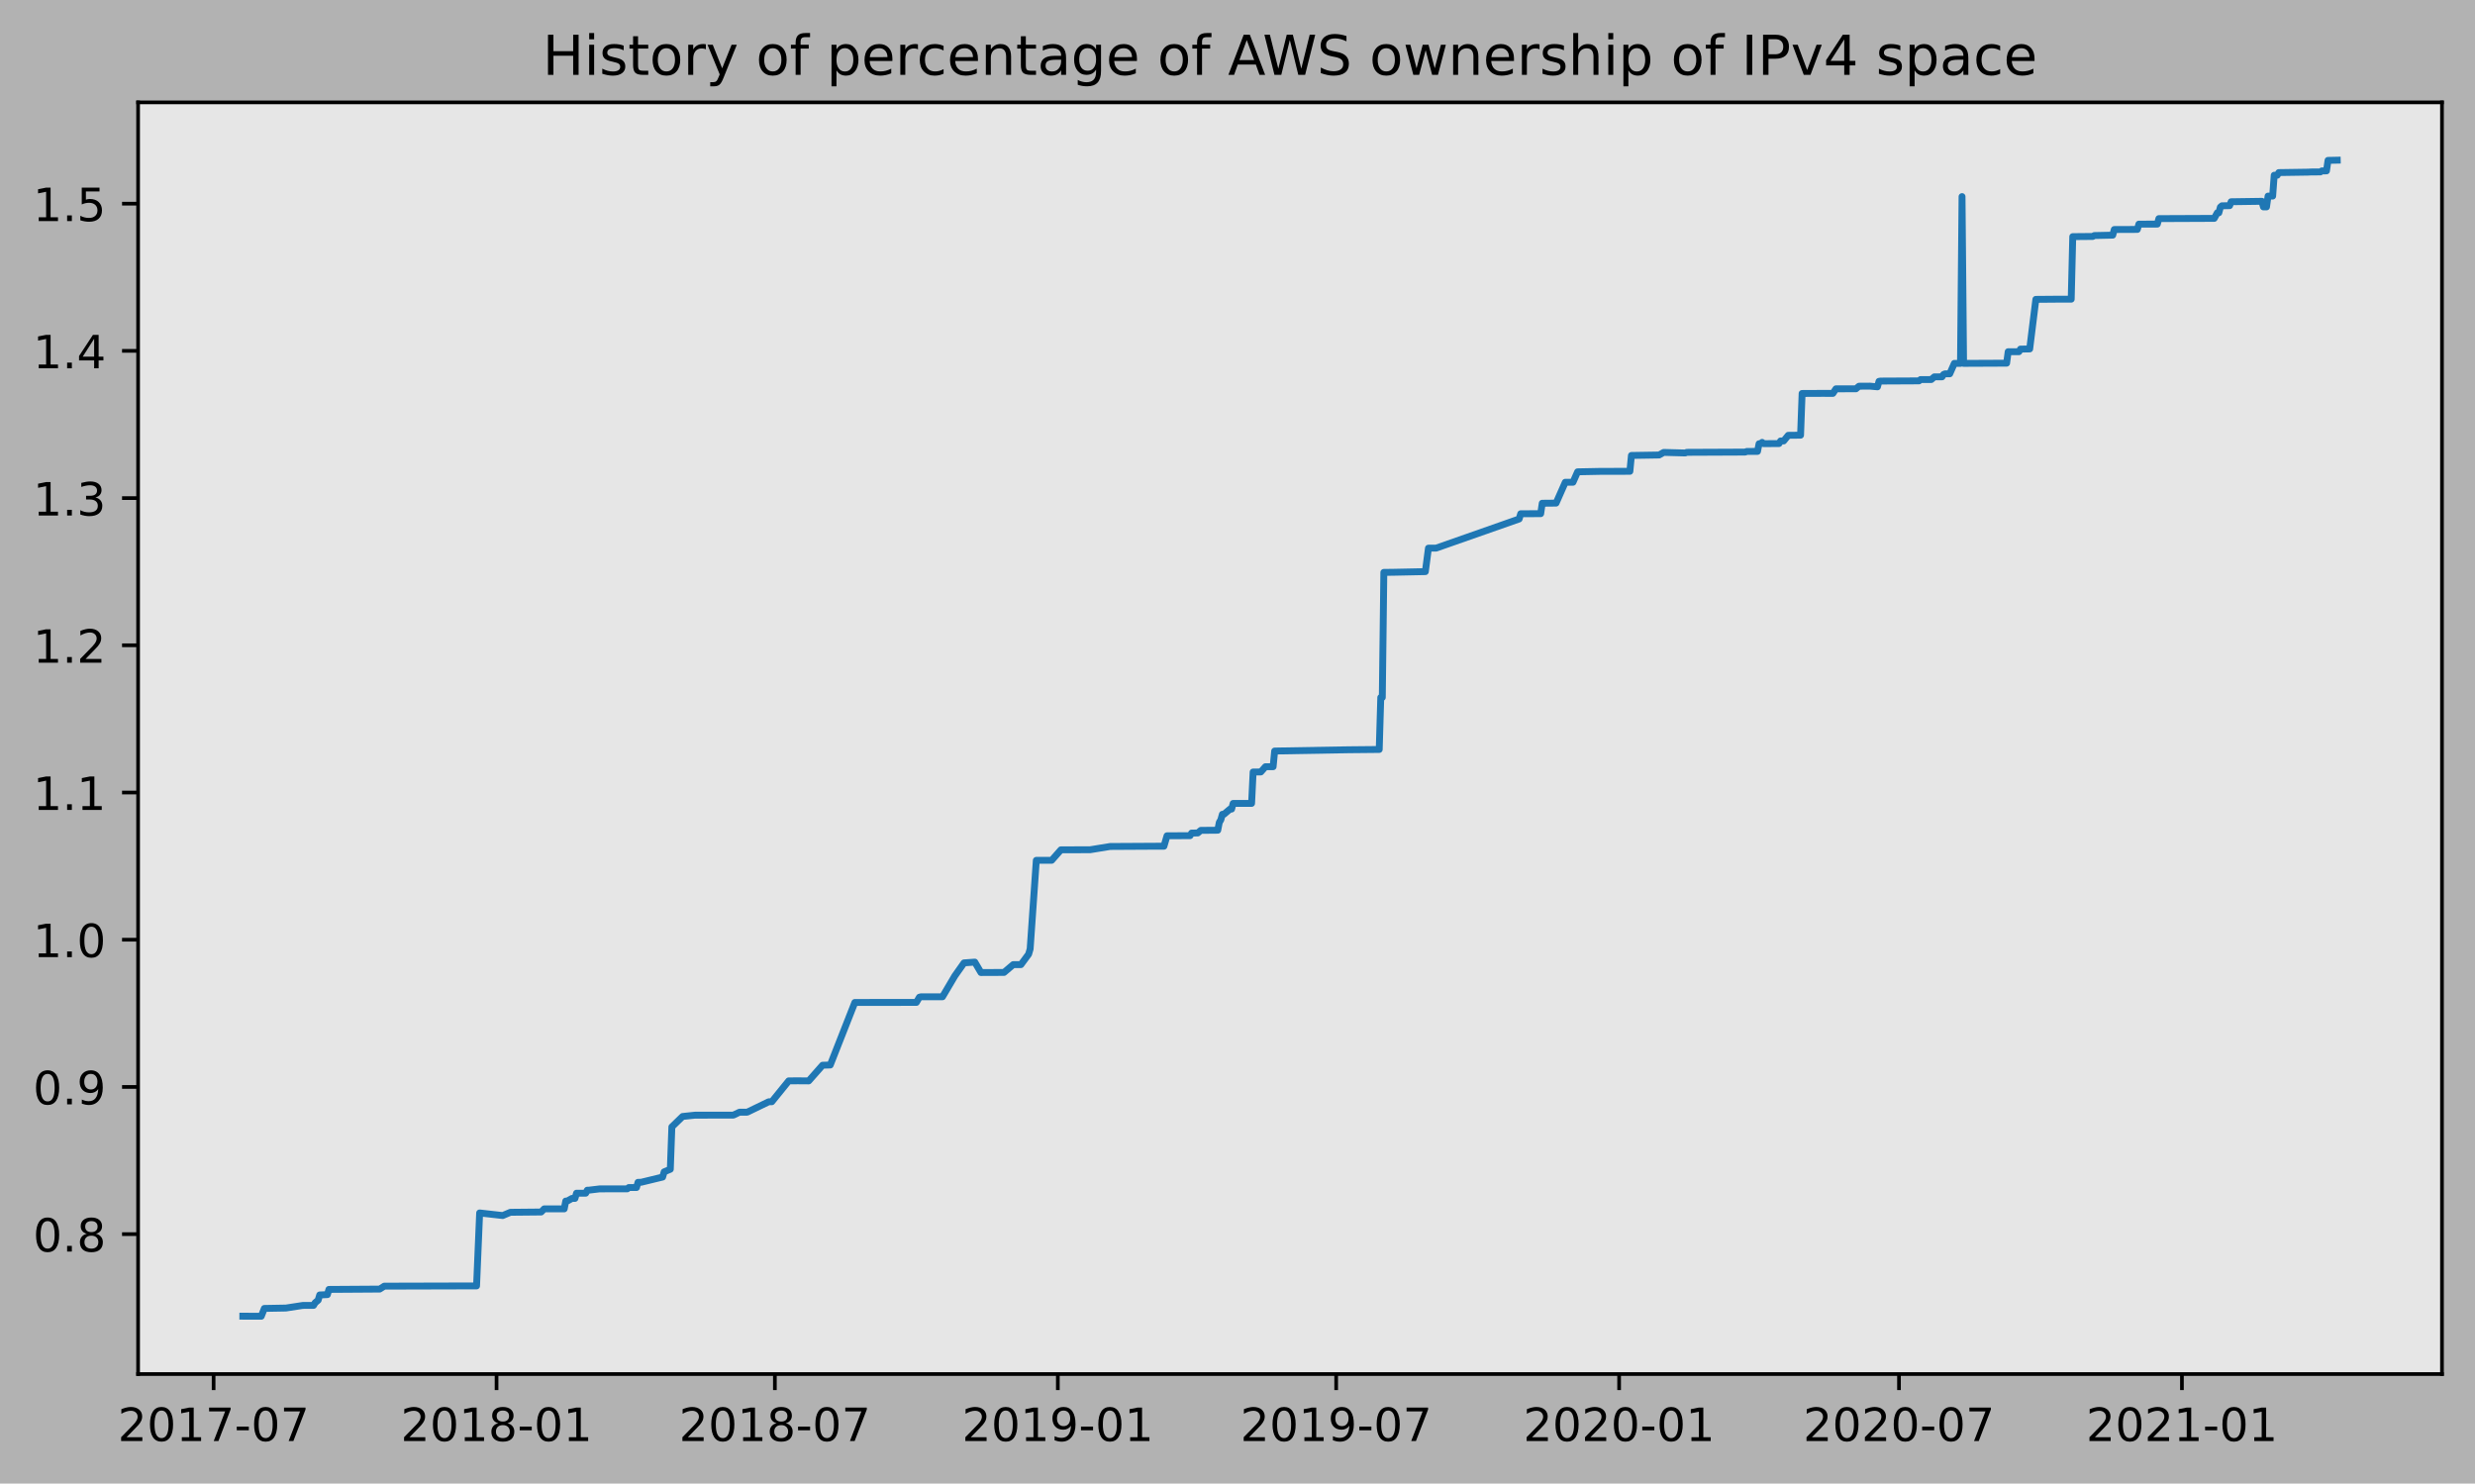
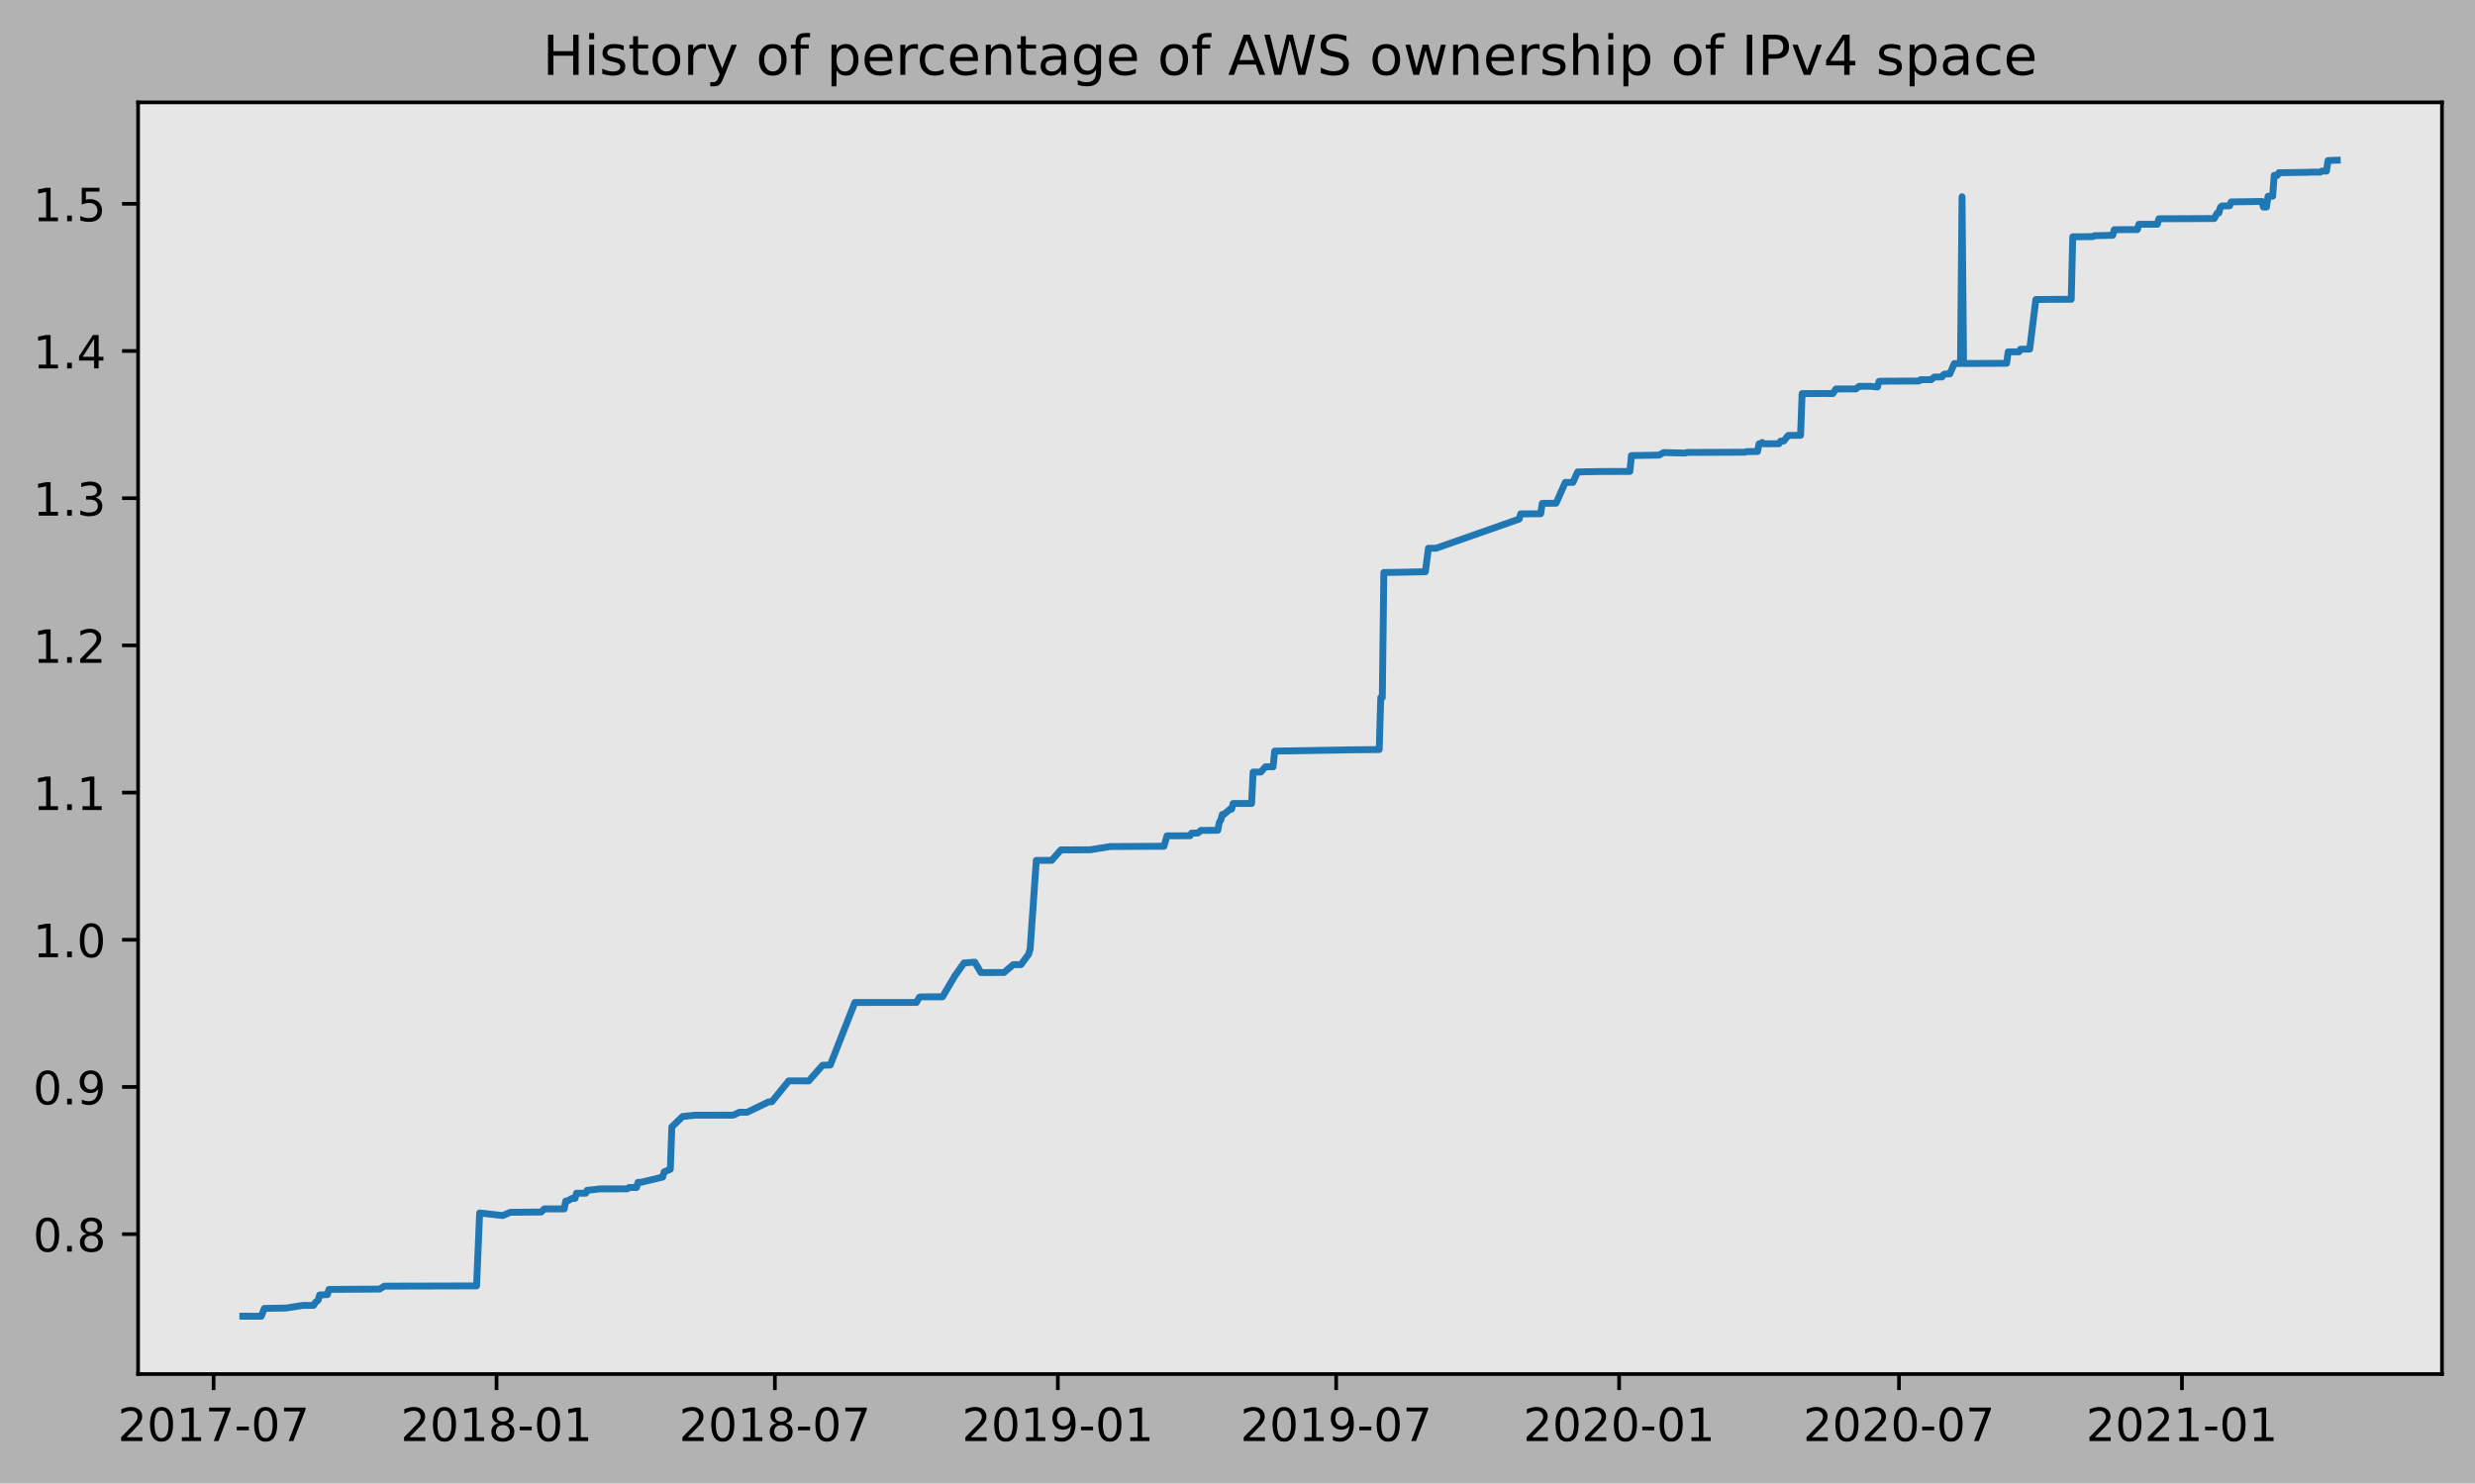
<svg xmlns="http://www.w3.org/2000/svg" xmlns:xlink="http://www.w3.org/1999/xlink" height="323.396pt" version="1.1" viewBox="0 0 539.503 323.396" width="539.503pt">
  <defs>
    <style type="text/css">
*{stroke-linecap:butt;stroke-linejoin:round;}
  </style>
  </defs>
  <g id="figure_1">
    <g id="patch_1">
      <path d="M 0 323.396  L 539.503 323.396  L 539.503 0  L 0 0  z " style="fill:#b2b2b2;" />
    </g>
    <g id="axes_1">
      <g id="patch_2">
        <path d="M 30.103 299.518  L 532.303 299.518  L 532.303 22.318  L 30.103 22.318  z " style="fill:#e6e6e6;" />
      </g>
      <g id="matplotlib.axis_1">
        <g id="xtick_1">
          <g id="line2d_1">
            <defs>
-               <path d="M 0 0  L 0 3.5  " id="mbc243a53c0" style="stroke:#000000;stroke-width:0.8;" />
-             </defs>
-             <g>
-               <use style="stroke:#000000;stroke-width:0.8;" x="46.562" xlink:href="#mbc243a53c0" y="299.518" />
+               <path d="M 0 0  L 0 3.5  " id="m315ab0d3cc" style="stroke:#000000;stroke-width:0.8;" />
+             </defs>
+             <g>
+               <use style="stroke:#000000;stroke-width:0.8;" x="46.562" xlink:href="#m315ab0d3cc" y="299.518" />
            </g>
          </g>
          <g id="text_1">
            <defs>
              <path d="M 19.188 8.297  L 53.609 8.297  L 53.609 0  L 7.328 0  L 7.328 8.297  Q 12.938 14.109 22.625 23.891  Q 32.328 33.688 34.812 36.531  Q 39.547 41.844 41.422 45.531  Q 43.312 49.219 43.312 52.781  Q 43.312 58.594 39.234 62.25  Q 35.156 65.922 28.609 65.922  Q 23.969 65.922 18.812 64.312  Q 13.672 62.703 7.812 59.422  L 7.812 69.391  Q 13.766 71.781 18.938 73  Q 24.125 74.219 28.422 74.219  Q 39.75 74.219 46.484 68.547  Q 53.219 62.891 53.219 53.422  Q 53.219 48.922 51.531 44.891  Q 49.859 40.875 45.406 35.406  Q 44.188 33.984 37.641 27.219  Q 31.109 20.453 19.188 8.297  z " id="DejaVuSans-50" />
              <path d="M 31.781 66.406  Q 24.172 66.406 20.328 58.906  Q 16.5 51.422 16.5 36.375  Q 16.5 21.391 20.328 13.891  Q 24.172 6.391 31.781 6.391  Q 39.453 6.391 43.281 13.891  Q 47.125 21.391 47.125 36.375  Q 47.125 51.422 43.281 58.906  Q 39.453 66.406 31.781 66.406  z M 31.781 74.219  Q 44.047 74.219 50.516 64.516  Q 56.984 54.828 56.984 36.375  Q 56.984 17.969 50.516 8.266  Q 44.047 -1.422 31.781 -1.422  Q 19.531 -1.422 13.062 8.266  Q 6.594 17.969 6.594 36.375  Q 6.594 54.828 13.062 64.516  Q 19.531 74.219 31.781 74.219  z " id="DejaVuSans-48" />
              <path d="M 12.406 8.297  L 28.516 8.297  L 28.516 63.922  L 10.984 60.406  L 10.984 69.391  L 28.422 72.906  L 38.281 72.906  L 38.281 8.297  L 54.391 8.297  L 54.391 0  L 12.406 0  z " id="DejaVuSans-49" />
              <path d="M 8.203 72.906  L 55.078 72.906  L 55.078 68.703  L 28.609 0  L 18.312 0  L 43.219 64.594  L 8.203 64.594  z " id="DejaVuSans-55" />
              <path d="M 4.891 31.391  L 31.203 31.391  L 31.203 23.391  L 4.891 23.391  z " id="DejaVuSans-45" />
            </defs>
            <g transform="translate(25.67015 314.1166)scale(0.1 -0.1)">
              <use xlink:href="#DejaVuSans-50" />
              <use x="63.623" xlink:href="#DejaVuSans-48" />
              <use x="127.246" xlink:href="#DejaVuSans-49" />
              <use x="190.869" xlink:href="#DejaVuSans-55" />
              <use x="254.492" xlink:href="#DejaVuSans-45" />
              <use x="290.576" xlink:href="#DejaVuSans-48" />
              <use x="354.199" xlink:href="#DejaVuSans-55" />
            </g>
          </g>
        </g>
        <g id="xtick_2">
          <g id="line2d_2">
            <g>
-               <use style="stroke:#000000;stroke-width:0.8;" x="108.239" xlink:href="#mbc243a53c0" y="299.518" />
+               <use style="stroke:#000000;stroke-width:0.8;" x="108.239" xlink:href="#m315ab0d3cc" y="299.518" />
            </g>
          </g>
          <g id="text_2">
            <defs>
              <path d="M 31.781 34.625  Q 24.75 34.625 20.719 30.859  Q 16.703 27.094 16.703 20.516  Q 16.703 13.922 20.719 10.156  Q 24.75 6.391 31.781 6.391  Q 38.812 6.391 42.859 10.172  Q 46.922 13.969 46.922 20.516  Q 46.922 27.094 42.891 30.859  Q 38.875 34.625 31.781 34.625  z M 21.922 38.812  Q 15.578 40.375 12.031 44.719  Q 8.5 49.078 8.5 55.328  Q 8.5 64.062 14.719 69.141  Q 20.953 74.219 31.781 74.219  Q 42.672 74.219 48.875 69.141  Q 55.078 64.062 55.078 55.328  Q 55.078 49.078 51.531 44.719  Q 48 40.375 41.703 38.812  Q 48.828 37.156 52.797 32.312  Q 56.781 27.484 56.781 20.516  Q 56.781 9.906 50.312 4.234  Q 43.844 -1.422 31.781 -1.422  Q 19.734 -1.422 13.25 4.234  Q 6.781 9.906 6.781 20.516  Q 6.781 27.484 10.781 32.312  Q 14.797 37.156 21.922 38.812  z M 18.312 54.391  Q 18.312 48.734 21.844 45.562  Q 25.391 42.391 31.781 42.391  Q 38.141 42.391 41.719 45.562  Q 45.312 48.734 45.312 54.391  Q 45.312 60.062 41.719 63.234  Q 38.141 66.406 31.781 66.406  Q 25.391 66.406 21.844 63.234  Q 18.312 60.062 18.312 54.391  z " id="DejaVuSans-56" />
            </defs>
            <g transform="translate(87.34736 314.1166)scale(0.1 -0.1)">
              <use xlink:href="#DejaVuSans-50" />
              <use x="63.623" xlink:href="#DejaVuSans-48" />
              <use x="127.246" xlink:href="#DejaVuSans-49" />
              <use x="190.869" xlink:href="#DejaVuSans-56" />
              <use x="254.492" xlink:href="#DejaVuSans-45" />
              <use x="290.576" xlink:href="#DejaVuSans-48" />
              <use x="354.199" xlink:href="#DejaVuSans-49" />
            </g>
          </g>
        </g>
        <g id="xtick_3">
          <g id="line2d_3">
            <g>
-               <use style="stroke:#000000;stroke-width:0.8;" x="168.91" xlink:href="#mbc243a53c0" y="299.518" />
+               <use style="stroke:#000000;stroke-width:0.8;" x="168.91" xlink:href="#m315ab0d3cc" y="299.518" />
            </g>
          </g>
          <g id="text_3">
            <g transform="translate(148.019 314.1166)scale(0.1 -0.1)">
              <use xlink:href="#DejaVuSans-50" />
              <use x="63.623" xlink:href="#DejaVuSans-48" />
              <use x="127.246" xlink:href="#DejaVuSans-49" />
              <use x="190.869" xlink:href="#DejaVuSans-56" />
              <use x="254.492" xlink:href="#DejaVuSans-45" />
              <use x="290.576" xlink:href="#DejaVuSans-48" />
              <use x="354.199" xlink:href="#DejaVuSans-55" />
            </g>
          </g>
        </g>
        <g id="xtick_4">
          <g id="line2d_4">
            <g>
-               <use style="stroke:#000000;stroke-width:0.8;" x="230.588" xlink:href="#mbc243a53c0" y="299.518" />
+               <use style="stroke:#000000;stroke-width:0.8;" x="230.588" xlink:href="#m315ab0d3cc" y="299.518" />
            </g>
          </g>
          <g id="text_4">
            <defs>
              <path d="M 10.984 1.516  L 10.984 10.5  Q 14.703 8.734 18.5 7.812  Q 22.312 6.891 25.984 6.891  Q 35.75 6.891 40.891 13.453  Q 46.047 20.016 46.781 33.406  Q 43.953 29.203 39.594 26.953  Q 35.25 24.703 29.984 24.703  Q 19.047 24.703 12.672 31.312  Q 6.297 37.938 6.297 49.422  Q 6.297 60.641 12.938 67.422  Q 19.578 74.219 30.609 74.219  Q 43.266 74.219 49.922 64.516  Q 56.594 54.828 56.594 36.375  Q 56.594 19.141 48.406 8.859  Q 40.234 -1.422 26.422 -1.422  Q 22.703 -1.422 18.891 -0.688  Q 15.094 0.047 10.984 1.516  z M 30.609 32.422  Q 37.25 32.422 41.125 36.953  Q 45.016 41.5 45.016 49.422  Q 45.016 57.281 41.125 61.844  Q 37.25 66.406 30.609 66.406  Q 23.969 66.406 20.094 61.844  Q 16.219 57.281 16.219 49.422  Q 16.219 41.5 20.094 36.953  Q 23.969 32.422 30.609 32.422  z " id="DejaVuSans-57" />
            </defs>
            <g transform="translate(209.6962 314.1166)scale(0.1 -0.1)">
              <use xlink:href="#DejaVuSans-50" />
              <use x="63.623" xlink:href="#DejaVuSans-48" />
              <use x="127.246" xlink:href="#DejaVuSans-49" />
              <use x="190.869" xlink:href="#DejaVuSans-57" />
              <use x="254.492" xlink:href="#DejaVuSans-45" />
              <use x="290.576" xlink:href="#DejaVuSans-48" />
              <use x="354.199" xlink:href="#DejaVuSans-49" />
            </g>
          </g>
        </g>
        <g id="xtick_5">
          <g id="line2d_5">
            <g>
-               <use style="stroke:#000000;stroke-width:0.8;" x="291.259" xlink:href="#mbc243a53c0" y="299.518" />
+               <use style="stroke:#000000;stroke-width:0.8;" x="291.259" xlink:href="#m315ab0d3cc" y="299.518" />
            </g>
          </g>
          <g id="text_5">
            <g transform="translate(270.3678 314.1166)scale(0.1 -0.1)">
              <use xlink:href="#DejaVuSans-50" />
              <use x="63.623" xlink:href="#DejaVuSans-48" />
              <use x="127.246" xlink:href="#DejaVuSans-49" />
              <use x="190.869" xlink:href="#DejaVuSans-57" />
              <use x="254.492" xlink:href="#DejaVuSans-45" />
              <use x="290.576" xlink:href="#DejaVuSans-48" />
              <use x="354.199" xlink:href="#DejaVuSans-55" />
            </g>
          </g>
        </g>
        <g id="xtick_6">
          <g id="line2d_6">
            <g>
-               <use style="stroke:#000000;stroke-width:0.8;" x="352.936" xlink:href="#mbc243a53c0" y="299.518" />
+               <use style="stroke:#000000;stroke-width:0.8;" x="352.936" xlink:href="#m315ab0d3cc" y="299.518" />
            </g>
          </g>
          <g id="text_6">
            <g transform="translate(332.045 314.1166)scale(0.1 -0.1)">
              <use xlink:href="#DejaVuSans-50" />
              <use x="63.623" xlink:href="#DejaVuSans-48" />
              <use x="127.246" xlink:href="#DejaVuSans-50" />
              <use x="190.869" xlink:href="#DejaVuSans-48" />
              <use x="254.492" xlink:href="#DejaVuSans-45" />
              <use x="290.576" xlink:href="#DejaVuSans-48" />
              <use x="354.199" xlink:href="#DejaVuSans-49" />
            </g>
          </g>
        </g>
        <g id="xtick_7">
          <g id="line2d_7">
            <g>
-               <use style="stroke:#000000;stroke-width:0.8;" x="413.943" xlink:href="#mbc243a53c0" y="299.518" />
+               <use style="stroke:#000000;stroke-width:0.8;" x="413.943" xlink:href="#m315ab0d3cc" y="299.518" />
            </g>
          </g>
          <g id="text_7">
            <g transform="translate(393.0518 314.1166)scale(0.1 -0.1)">
              <use xlink:href="#DejaVuSans-50" />
              <use x="63.623" xlink:href="#DejaVuSans-48" />
              <use x="127.246" xlink:href="#DejaVuSans-50" />
              <use x="190.869" xlink:href="#DejaVuSans-48" />
              <use x="254.492" xlink:href="#DejaVuSans-45" />
              <use x="290.576" xlink:href="#DejaVuSans-48" />
              <use x="354.199" xlink:href="#DejaVuSans-55" />
            </g>
          </g>
        </g>
        <g id="xtick_8">
          <g id="line2d_8">
            <g>
-               <use style="stroke:#000000;stroke-width:0.8;" x="475.62" xlink:href="#mbc243a53c0" y="299.518" />
+               <use style="stroke:#000000;stroke-width:0.8;" x="475.62" xlink:href="#m315ab0d3cc" y="299.518" />
            </g>
          </g>
          <g id="text_8">
            <g transform="translate(454.729 314.1166)scale(0.1 -0.1)">
              <use xlink:href="#DejaVuSans-50" />
              <use x="63.623" xlink:href="#DejaVuSans-48" />
              <use x="127.246" xlink:href="#DejaVuSans-50" />
              <use x="190.869" xlink:href="#DejaVuSans-49" />
              <use x="254.492" xlink:href="#DejaVuSans-45" />
              <use x="290.576" xlink:href="#DejaVuSans-48" />
              <use x="354.199" xlink:href="#DejaVuSans-49" />
            </g>
          </g>
        </g>
      </g>
      <g id="matplotlib.axis_2">
        <g id="ytick_1">
          <g id="line2d_9">
            <defs>
-               <path d="M 0 0  L -3.5 0  " id="m012930d71c" style="stroke:#000000;stroke-width:0.8;" />
-             </defs>
-             <g>
-               <use style="stroke:#000000;stroke-width:0.8;" x="30.103" xlink:href="#m012930d71c" y="269.021" />
+               <path d="M 0 0  L -3.5 0  " id="m37c1ebb469" style="stroke:#000000;stroke-width:0.8;" />
+             </defs>
+             <g>
+               <use style="stroke:#000000;stroke-width:0.8;" x="30.103" xlink:href="#m37c1ebb469" y="269.023" />
            </g>
          </g>
          <g id="text_9">
            <defs>
              <path d="M 10.688 12.406  L 21 12.406  L 21 0  L 10.688 0  z " id="DejaVuSans-46" />
            </defs>
-             <g transform="translate(7.2 272.82)scale(0.1 -0.1)">
+             <g transform="translate(7.2 272.8225)scale(0.1 -0.1)">
              <use xlink:href="#DejaVuSans-48" />
              <use x="63.623" xlink:href="#DejaVuSans-46" />
              <use x="95.41" xlink:href="#DejaVuSans-56" />
            </g>
          </g>
        </g>
        <g id="ytick_2">
          <g id="line2d_10">
            <g>
-               <use style="stroke:#000000;stroke-width:0.8;" x="30.103" xlink:href="#m012930d71c" y="236.931" />
+               <use style="stroke:#000000;stroke-width:0.8;" x="30.103" xlink:href="#m37c1ebb469" y="236.938" />
            </g>
          </g>
          <g id="text_10">
-             <g transform="translate(7.2 240.7305)scale(0.1 -0.1)">
+             <g transform="translate(7.2 240.7376)scale(0.1 -0.1)">
              <use xlink:href="#DejaVuSans-48" />
              <use x="63.623" xlink:href="#DejaVuSans-46" />
              <use x="95.41" xlink:href="#DejaVuSans-57" />
            </g>
          </g>
        </g>
        <g id="ytick_3">
          <g id="line2d_11">
            <g>
-               <use style="stroke:#000000;stroke-width:0.8;" x="30.103" xlink:href="#m012930d71c" y="204.842" />
+               <use style="stroke:#000000;stroke-width:0.8;" x="30.103" xlink:href="#m37c1ebb469" y="204.853" />
            </g>
          </g>
          <g id="text_11">
-             <g transform="translate(7.2 208.641)scale(0.1 -0.1)">
+             <g transform="translate(7.2 208.6526)scale(0.1 -0.1)">
              <use xlink:href="#DejaVuSans-49" />
              <use x="63.623" xlink:href="#DejaVuSans-46" />
              <use x="95.41" xlink:href="#DejaVuSans-48" />
            </g>
          </g>
        </g>
        <g id="ytick_4">
          <g id="line2d_12">
            <g>
-               <use style="stroke:#000000;stroke-width:0.8;" x="30.103" xlink:href="#m012930d71c" y="172.752" />
+               <use style="stroke:#000000;stroke-width:0.8;" x="30.103" xlink:href="#m37c1ebb469" y="172.768" />
            </g>
          </g>
          <g id="text_12">
-             <g transform="translate(7.2 176.5515)scale(0.1 -0.1)">
+             <g transform="translate(7.2 176.5676)scale(0.1 -0.1)">
              <use xlink:href="#DejaVuSans-49" />
              <use x="63.623" xlink:href="#DejaVuSans-46" />
              <use x="95.41" xlink:href="#DejaVuSans-49" />
            </g>
          </g>
        </g>
        <g id="ytick_5">
          <g id="line2d_13">
            <g>
-               <use style="stroke:#000000;stroke-width:0.8;" x="30.103" xlink:href="#m012930d71c" y="140.663" />
+               <use style="stroke:#000000;stroke-width:0.8;" x="30.103" xlink:href="#m37c1ebb469" y="140.683" />
            </g>
          </g>
          <g id="text_13">
-             <g transform="translate(7.2 144.462)scale(0.1 -0.1)">
+             <g transform="translate(7.2 144.4826)scale(0.1 -0.1)">
              <use xlink:href="#DejaVuSans-49" />
              <use x="63.623" xlink:href="#DejaVuSans-46" />
              <use x="95.41" xlink:href="#DejaVuSans-50" />
            </g>
          </g>
        </g>
        <g id="ytick_6">
          <g id="line2d_14">
            <g>
-               <use style="stroke:#000000;stroke-width:0.8;" x="30.103" xlink:href="#m012930d71c" y="108.573" />
+               <use style="stroke:#000000;stroke-width:0.8;" x="30.103" xlink:href="#m37c1ebb469" y="108.598" />
            </g>
          </g>
          <g id="text_14">
            <defs>
              <path d="M 40.578 39.312  Q 47.656 37.797 51.625 33  Q 55.609 28.219 55.609 21.188  Q 55.609 10.406 48.188 4.484  Q 40.766 -1.422 27.094 -1.422  Q 22.516 -1.422 17.656 -0.516  Q 12.797 0.391 7.625 2.203  L 7.625 11.719  Q 11.719 9.328 16.594 8.109  Q 21.484 6.891 26.812 6.891  Q 36.078 6.891 40.938 10.547  Q 45.797 14.203 45.797 21.188  Q 45.797 27.641 41.281 31.266  Q 36.766 34.906 28.719 34.906  L 20.219 34.906  L 20.219 43.016  L 29.109 43.016  Q 36.375 43.016 40.234 45.922  Q 44.094 48.828 44.094 54.297  Q 44.094 59.906 40.109 62.906  Q 36.141 65.922 28.719 65.922  Q 24.656 65.922 20.016 65.031  Q 15.375 64.156 9.812 62.312  L 9.812 71.094  Q 15.438 72.656 20.344 73.438  Q 25.25 74.219 29.594 74.219  Q 40.828 74.219 47.359 69.109  Q 53.906 64.016 53.906 55.328  Q 53.906 49.266 50.438 45.094  Q 46.969 40.922 40.578 39.312  z " id="DejaVuSans-51" />
            </defs>
-             <g transform="translate(7.2 112.3725)scale(0.1 -0.1)">
+             <g transform="translate(7.2 112.3977)scale(0.1 -0.1)">
              <use xlink:href="#DejaVuSans-49" />
              <use x="63.623" xlink:href="#DejaVuSans-46" />
              <use x="95.41" xlink:href="#DejaVuSans-51" />
            </g>
          </g>
        </g>
        <g id="ytick_7">
          <g id="line2d_15">
            <g>
-               <use style="stroke:#000000;stroke-width:0.8;" x="30.103" xlink:href="#m012930d71c" y="76.484" />
+               <use style="stroke:#000000;stroke-width:0.8;" x="30.103" xlink:href="#m37c1ebb469" y="76.513" />
            </g>
          </g>
          <g id="text_15">
            <defs>
              <path d="M 37.797 64.312  L 12.891 25.391  L 37.797 25.391  z M 35.203 72.906  L 47.609 72.906  L 47.609 25.391  L 58.016 25.391  L 58.016 17.188  L 47.609 17.188  L 47.609 0  L 37.797 0  L 37.797 17.188  L 4.891 17.188  L 4.891 26.703  z " id="DejaVuSans-52" />
            </defs>
-             <g transform="translate(7.2 80.28304)scale(0.1 -0.1)">
+             <g transform="translate(7.2 80.31268)scale(0.1 -0.1)">
              <use xlink:href="#DejaVuSans-49" />
              <use x="63.623" xlink:href="#DejaVuSans-46" />
              <use x="95.41" xlink:href="#DejaVuSans-52" />
            </g>
          </g>
        </g>
        <g id="ytick_8">
          <g id="line2d_16">
            <g>
-               <use style="stroke:#000000;stroke-width:0.8;" x="30.103" xlink:href="#m012930d71c" y="44.394" />
+               <use style="stroke:#000000;stroke-width:0.8;" x="30.103" xlink:href="#m37c1ebb469" y="44.428" />
            </g>
          </g>
          <g id="text_16">
            <defs>
              <path d="M 10.797 72.906  L 49.516 72.906  L 49.516 64.594  L 19.828 64.594  L 19.828 46.734  Q 21.969 47.469 24.109 47.828  Q 26.266 48.188 28.422 48.188  Q 40.625 48.188 47.75 41.5  Q 54.891 34.812 54.891 23.391  Q 54.891 11.625 47.562 5.094  Q 40.234 -1.422 26.906 -1.422  Q 22.312 -1.422 17.547 -0.641  Q 12.797 0.141 7.719 1.703  L 7.719 11.625  Q 12.109 9.234 16.797 8.062  Q 21.484 6.891 26.703 6.891  Q 35.156 6.891 40.078 11.328  Q 45.016 15.766 45.016 23.391  Q 45.016 31 40.078 35.438  Q 35.156 39.891 26.703 39.891  Q 22.75 39.891 18.812 39.016  Q 14.891 38.141 10.797 36.281  z " id="DejaVuSans-53" />
            </defs>
-             <g transform="translate(7.2 48.19354)scale(0.1 -0.1)">
+             <g transform="translate(7.2 48.2277)scale(0.1 -0.1)">
              <use xlink:href="#DejaVuSans-49" />
              <use x="63.623" xlink:href="#DejaVuSans-46" />
              <use x="95.41" xlink:href="#DejaVuSans-53" />
            </g>
          </g>
        </g>
      </g>
      <g id="line2d_17">
-         <path clip-path="url(#p7a50b429fa)" d="M 52.93 286.906  L 56.953 286.918  L 57.623 285.214  L 62.316 285.13  L 66.003 284.562  L 68.35 284.549  L 68.685 283.981  L 69.355 283.413  L 69.691 282.277  L 71.367 282.206  L 71.702 281.07  L 82.763 280.997  L 83.769 280.358  L 103.881 280.305  L 104.552 264.4  L 109.58 264.968  L 111.256 264.258  L 117.96 264.194  L 118.63 263.51  L 122.988 263.512  L 123.323 261.808  L 123.658 261.803  L 124.664 261.234  L 125.334 261.231  L 125.669 260.095  L 127.68 260.093  L 128.016 259.442  L 128.351 259.439  L 130.697 259.155  L 136.731 259.146  L 137.066 258.862  L 138.742 258.86  L 139.077 257.724  L 139.748 257.715  L 144.441 256.578  L 144.776 255.442  L 146.117 254.874  L 146.452 245.644  L 148.798 243.371  L 151.48 243.087  L 159.86 243.076  L 161.201 242.437  L 162.877 242.437  L 167.57 240.165  L 168.24 240.158  L 171.927 235.612  L 173.938 235.601  L 176.285 235.619  L 179.302 232.201  L 180.978 232.154  L 186.341 218.517  L 199.749 218.509  L 200.419 217.373  L 200.755 217.284  L 205.447 217.278  L 208.129 212.733  L 210.14 209.893  L 212.487 209.722  L 213.827 211.995  L 218.856 211.974  L 220.867 210.27  L 222.543 210.268  L 224.219 207.996  L 224.554 206.851  L 225.895 187.538  L 229.247 187.529  L 231.258 185.248  L 237.627 185.228  L 241.984 184.518  L 252.041 184.461  L 253.717 184.461  L 254.387 182.186  L 259.415 182.161  L 259.75 181.593  L 261.091 181.573  L 261.761 181.005  L 265.449 180.974  L 265.784 179.27  L 266.119 178.701  L 266.454 177.503  L 266.789 177.501  L 268.13 176.365  L 268.465 176.365  L 268.801 175.134  L 272.823 175.127  L 273.158 168.284  L 274.834 168.273  L 275.84 167.135  L 277.516 167.125  L 277.851 163.712  L 293.941 163.435  L 300.645 163.37  L 300.98 152.036  L 301.315 152.036  L 301.65 124.77  L 303.662 124.747  L 310.701 124.603  L 311.371 119.491  L 313.047 119.48  L 331.148 113.125  L 331.483 111.989  L 335.841 111.971  L 336.176 109.699  L 339.193 109.668  L 341.204 105.123  L 342.88 105.121  L 343.886 102.849  L 348.914 102.75  L 355.283 102.739  L 355.618 99.279  L 361.652 99.182  L 362.657 98.616  L 367.35 98.742  L 367.685 98.603  L 380.423 98.547  L 380.758 98.405  L 383.105 98.396  L 383.44 96.728  L 383.775 96.728  L 384.11 96.43  L 384.445 96.709  L 387.797 96.687  L 388.133 96.121  L 388.803 96.119  L 389.809 94.891  L 392.49 94.862  L 392.825 85.769  L 397.183 85.749  L 399.53 85.753  L 400.2 84.759  L 404.558 84.755  L 405.228 84.187  L 407.574 84.171  L 409.25 84.321  L 409.586 83.123  L 409.921 83.067  L 418.301 83.025  L 418.636 82.741  L 420.982 82.731  L 421.653 82.147  L 423.329 82.141  L 423.664 81.626  L 423.999 81.484  L 425.005 81.484  L 426.01 79.212  L 427.351 79.211  L 427.687 42.855  L 428.022 79.209  L 437.407 79.166  L 437.743 76.667  L 440.089 76.667  L 440.424 76.097  L 442.435 76.065  L 443.776 65.255  L 448.804 65.214  L 451.486 65.215  L 451.821 51.581  L 456.179 51.542  L 456.514 51.345  L 460.536 51.258  L 460.872 50.032  L 465.9 50.011  L 466.235 48.855  L 470.257 48.848  L 470.592 47.654  L 482.66 47.602  L 483.33 46.386  L 483.665 46.386  L 484 45.15  L 484.336 44.862  L 486.012 44.829  L 486.347 43.976  L 493.051 43.881  L 493.386 45.104  L 494.057 45.101  L 494.392 42.744  L 495.397 42.744  L 495.733 38.2  L 496.403 38.195  L 496.738 37.62  L 503.107 37.526  L 503.777 37.487  L 505.789 37.48  L 506.124 37.254  L 507.129 37.252  L 507.465 34.96  L 509.476 34.918  L 509.476 34.918  " style="fill:none;stroke:#1f77b4;stroke-linecap:square;stroke-width:1.5;" />
+         <path clip-path="url(#p393df3ea25)" d="M 52.93 286.906  L 56.953 286.918  L 57.623 285.214  L 62.316 285.13  L 66.003 284.562  L 68.35 284.55  L 68.685 283.982  L 69.355 283.414  L 69.691 282.278  L 71.367 282.207  L 71.702 281.071  L 82.763 280.998  L 83.769 280.359  L 103.881 280.306  L 104.552 264.403  L 109.58 264.971  L 111.256 264.261  L 117.96 264.197  L 118.63 263.514  L 122.988 263.515  L 123.323 261.811  L 123.658 261.807  L 124.664 261.237  L 125.334 261.234  L 125.669 260.099  L 127.68 260.096  L 128.016 259.446  L 128.351 259.443  L 130.697 259.159  L 136.731 259.15  L 137.066 258.866  L 138.742 258.864  L 139.077 257.728  L 139.748 257.719  L 144.441 256.583  L 144.776 255.447  L 146.117 254.879  L 146.452 245.649  L 148.798 243.378  L 151.48 243.094  L 159.86 243.082  L 161.201 242.443  L 162.877 242.443  L 167.57 240.172  L 168.24 240.165  L 171.927 235.619  L 173.938 235.608  L 176.285 235.626  L 179.302 232.209  L 180.978 232.162  L 186.341 218.527  L 199.749 218.519  L 200.419 217.383  L 200.755 217.294  L 205.447 217.288  L 208.129 212.744  L 210.14 209.904  L 212.487 209.733  L 213.827 212.005  L 218.856 211.985  L 220.867 210.281  L 222.543 210.279  L 224.219 208.007  L 224.554 206.862  L 225.895 187.552  L 229.247 187.543  L 231.258 185.262  L 237.627 185.242  L 241.984 184.532  L 252.041 184.475  L 253.717 184.475  L 254.387 182.201  L 259.415 182.175  L 259.75 181.608  L 261.091 181.588  L 261.761 181.02  L 265.449 180.989  L 265.784 179.285  L 266.119 178.717  L 266.454 177.519  L 266.789 177.516  L 268.13 176.381  L 268.465 176.38  L 268.801 175.15  L 272.823 175.143  L 273.158 168.301  L 274.834 168.29  L 275.84 167.151  L 277.516 167.142  L 277.851 163.73  L 293.941 163.453  L 300.645 163.388  L 300.98 152.055  L 301.315 152.055  L 301.65 124.793  L 303.662 124.77  L 310.701 124.626  L 311.371 119.514  L 313.047 119.503  L 331.148 113.149  L 331.483 112.013  L 335.841 111.996  L 336.176 109.724  L 339.193 109.693  L 341.204 105.149  L 342.88 105.147  L 343.886 102.875  L 348.914 102.776  L 355.283 102.765  L 355.618 99.306  L 361.652 99.208  L 362.657 98.642  L 367.35 98.769  L 367.685 98.629  L 380.423 98.574  L 380.758 98.432  L 383.105 98.423  L 383.44 96.754  L 383.775 96.754  L 384.11 96.457  L 384.445 96.736  L 387.797 96.714  L 388.133 96.148  L 388.803 96.146  L 389.809 94.918  L 392.49 94.889  L 392.825 85.797  L 397.183 85.777  L 399.53 85.782  L 400.2 84.788  L 404.558 84.783  L 405.228 84.215  L 407.574 84.199  L 409.25 84.349  L 409.586 83.151  L 409.921 83.096  L 418.301 83.054  L 418.636 82.77  L 420.982 82.759  L 421.653 82.176  L 423.329 82.169  L 423.664 81.655  L 423.999 81.513  L 425.005 81.513  L 426.01 79.241  L 427.351 79.241  L 427.687 42.889  L 428.022 79.238  L 437.407 79.195  L 437.743 76.697  L 440.089 76.696  L 440.424 76.126  L 442.435 76.095  L 443.776 65.286  L 448.804 65.245  L 451.486 65.246  L 451.821 51.615  L 456.179 51.575  L 456.514 51.378  L 460.536 51.291  L 460.872 50.066  L 465.9 50.044  L 466.235 48.889  L 470.257 48.882  L 470.592 47.688  L 482.66 47.636  L 483.33 46.42  L 483.665 46.42  L 484 45.184  L 484.336 44.896  L 486.012 44.863  L 486.347 44.011  L 493.051 43.915  L 493.386 45.138  L 494.057 45.135  L 494.392 42.779  L 495.397 42.779  L 495.733 38.235  L 496.403 38.231  L 496.738 37.655  L 503.107 37.561  L 503.777 37.522  L 505.789 37.516  L 506.124 37.289  L 507.129 37.288  L 507.465 34.996  L 509.476 34.918  L 509.476 34.918  " style="fill:none;stroke:#1f77b4;stroke-linecap:square;stroke-width:1.5;" />
      </g>
      <g id="patch_3">
        <path d="M 30.103 299.518  L 30.103 22.318  " style="fill:none;stroke:#000000;stroke-linecap:square;stroke-linejoin:miter;stroke-width:0.8;" />
      </g>
      <g id="patch_4">
        <path d="M 532.303 299.518  L 532.303 22.318  " style="fill:none;stroke:#000000;stroke-linecap:square;stroke-linejoin:miter;stroke-width:0.8;" />
      </g>
      <g id="patch_5">
        <path d="M 30.103 299.518  L 532.303 299.518  " style="fill:none;stroke:#000000;stroke-linecap:square;stroke-linejoin:miter;stroke-width:0.8;" />
      </g>
      <g id="patch_6">
        <path d="M 30.103 22.318  L 532.303 22.318  " style="fill:none;stroke:#000000;stroke-linecap:square;stroke-linejoin:miter;stroke-width:0.8;" />
      </g>
      <g id="text_17">
        <defs>
          <path d="M 9.812 72.906  L 19.672 72.906  L 19.672 43.016  L 55.516 43.016  L 55.516 72.906  L 65.375 72.906  L 65.375 0  L 55.516 0  L 55.516 34.719  L 19.672 34.719  L 19.672 0  L 9.812 0  z " id="DejaVuSans-72" />
          <path d="M 9.422 54.688  L 18.406 54.688  L 18.406 0  L 9.422 0  z M 9.422 75.984  L 18.406 75.984  L 18.406 64.594  L 9.422 64.594  z " id="DejaVuSans-105" />
          <path d="M 44.281 53.078  L 44.281 44.578  Q 40.484 46.531 36.375 47.5  Q 32.281 48.484 27.875 48.484  Q 21.188 48.484 17.844 46.438  Q 14.5 44.391 14.5 40.281  Q 14.5 37.156 16.891 35.375  Q 19.281 33.594 26.516 31.984  L 29.594 31.297  Q 39.156 29.25 43.188 25.516  Q 47.219 21.781 47.219 15.094  Q 47.219 7.469 41.188 3.016  Q 35.156 -1.422 24.609 -1.422  Q 20.219 -1.422 15.453 -0.562  Q 10.688 0.297 5.422 2  L 5.422 11.281  Q 10.406 8.688 15.234 7.391  Q 20.062 6.109 24.812 6.109  Q 31.156 6.109 34.562 8.281  Q 37.984 10.453 37.984 14.406  Q 37.984 18.062 35.516 20.016  Q 33.062 21.969 24.703 23.781  L 21.578 24.516  Q 13.234 26.266 9.516 29.906  Q 5.812 33.547 5.812 39.891  Q 5.812 47.609 11.281 51.797  Q 16.75 56 26.812 56  Q 31.781 56 36.172 55.266  Q 40.578 54.547 44.281 53.078  z " id="DejaVuSans-115" />
          <path d="M 18.312 70.219  L 18.312 54.688  L 36.812 54.688  L 36.812 47.703  L 18.312 47.703  L 18.312 18.016  Q 18.312 11.328 20.141 9.422  Q 21.969 7.516 27.594 7.516  L 36.812 7.516  L 36.812 0  L 27.594 0  Q 17.188 0 13.234 3.875  Q 9.281 7.766 9.281 18.016  L 9.281 47.703  L 2.688 47.703  L 2.688 54.688  L 9.281 54.688  L 9.281 70.219  z " id="DejaVuSans-116" />
          <path d="M 30.609 48.391  Q 23.391 48.391 19.188 42.75  Q 14.984 37.109 14.984 27.297  Q 14.984 17.484 19.156 11.844  Q 23.344 6.203 30.609 6.203  Q 37.797 6.203 41.984 11.859  Q 46.188 17.531 46.188 27.297  Q 46.188 37.016 41.984 42.703  Q 37.797 48.391 30.609 48.391  z M 30.609 56  Q 42.328 56 49.016 48.375  Q 55.719 40.766 55.719 27.297  Q 55.719 13.875 49.016 6.219  Q 42.328 -1.422 30.609 -1.422  Q 18.844 -1.422 12.172 6.219  Q 5.516 13.875 5.516 27.297  Q 5.516 40.766 12.172 48.375  Q 18.844 56 30.609 56  z " id="DejaVuSans-111" />
          <path d="M 41.109 46.297  Q 39.594 47.172 37.812 47.578  Q 36.031 48 33.891 48  Q 26.266 48 22.188 43.047  Q 18.109 38.094 18.109 28.812  L 18.109 0  L 9.078 0  L 9.078 54.688  L 18.109 54.688  L 18.109 46.188  Q 20.953 51.172 25.484 53.578  Q 30.031 56 36.531 56  Q 37.453 56 38.578 55.875  Q 39.703 55.766 41.062 55.516  z " id="DejaVuSans-114" />
          <path d="M 32.172 -5.078  Q 28.375 -14.844 24.75 -17.812  Q 21.141 -20.797 15.094 -20.797  L 7.906 -20.797  L 7.906 -13.281  L 13.188 -13.281  Q 16.891 -13.281 18.938 -11.516  Q 21 -9.766 23.484 -3.219  L 25.094 0.875  L 2.984 54.688  L 12.5 54.688  L 29.594 11.922  L 46.688 54.688  L 56.203 54.688  z " id="DejaVuSans-121" />
          <path id="DejaVuSans-32" />
          <path d="M 37.109 75.984  L 37.109 68.5  L 28.516 68.5  Q 23.688 68.5 21.797 66.547  Q 19.922 64.594 19.922 59.516  L 19.922 54.688  L 34.719 54.688  L 34.719 47.703  L 19.922 47.703  L 19.922 0  L 10.891 0  L 10.891 47.703  L 2.297 47.703  L 2.297 54.688  L 10.891 54.688  L 10.891 58.5  Q 10.891 67.625 15.141 71.797  Q 19.391 75.984 28.609 75.984  z " id="DejaVuSans-102" />
          <path d="M 18.109 8.203  L 18.109 -20.797  L 9.078 -20.797  L 9.078 54.688  L 18.109 54.688  L 18.109 46.391  Q 20.953 51.266 25.266 53.625  Q 29.594 56 35.594 56  Q 45.562 56 51.781 48.094  Q 58.016 40.188 58.016 27.297  Q 58.016 14.406 51.781 6.484  Q 45.562 -1.422 35.594 -1.422  Q 29.594 -1.422 25.266 0.953  Q 20.953 3.328 18.109 8.203  z M 48.688 27.297  Q 48.688 37.203 44.609 42.844  Q 40.531 48.484 33.406 48.484  Q 26.266 48.484 22.188 42.844  Q 18.109 37.203 18.109 27.297  Q 18.109 17.391 22.188 11.75  Q 26.266 6.109 33.406 6.109  Q 40.531 6.109 44.609 11.75  Q 48.688 17.391 48.688 27.297  z " id="DejaVuSans-112" />
          <path d="M 56.203 29.594  L 56.203 25.203  L 14.891 25.203  Q 15.484 15.922 20.484 11.062  Q 25.484 6.203 34.422 6.203  Q 39.594 6.203 44.453 7.469  Q 49.312 8.734 54.109 11.281  L 54.109 2.781  Q 49.266 0.734 44.188 -0.344  Q 39.109 -1.422 33.891 -1.422  Q 20.797 -1.422 13.156 6.188  Q 5.516 13.812 5.516 26.812  Q 5.516 40.234 12.766 48.109  Q 20.016 56 32.328 56  Q 43.359 56 49.781 48.891  Q 56.203 41.797 56.203 29.594  z M 47.219 32.234  Q 47.125 39.594 43.094 43.984  Q 39.062 48.391 32.422 48.391  Q 24.906 48.391 20.391 44.141  Q 15.875 39.891 15.188 32.172  z " id="DejaVuSans-101" />
          <path d="M 48.781 52.594  L 48.781 44.188  Q 44.969 46.297 41.141 47.344  Q 37.312 48.391 33.406 48.391  Q 24.656 48.391 19.812 42.844  Q 14.984 37.312 14.984 27.297  Q 14.984 17.281 19.812 11.734  Q 24.656 6.203 33.406 6.203  Q 37.312 6.203 41.141 7.25  Q 44.969 8.297 48.781 10.406  L 48.781 2.094  Q 45.016 0.344 40.984 -0.531  Q 36.969 -1.422 32.422 -1.422  Q 20.062 -1.422 12.781 6.344  Q 5.516 14.109 5.516 27.297  Q 5.516 40.672 12.859 48.328  Q 20.219 56 33.016 56  Q 37.156 56 41.109 55.141  Q 45.062 54.297 48.781 52.594  z " id="DejaVuSans-99" />
          <path d="M 54.891 33.016  L 54.891 0  L 45.906 0  L 45.906 32.719  Q 45.906 40.484 42.875 44.328  Q 39.844 48.188 33.797 48.188  Q 26.516 48.188 22.312 43.547  Q 18.109 38.922 18.109 30.906  L 18.109 0  L 9.078 0  L 9.078 54.688  L 18.109 54.688  L 18.109 46.188  Q 21.344 51.125 25.703 53.562  Q 30.078 56 35.797 56  Q 45.219 56 50.047 50.172  Q 54.891 44.344 54.891 33.016  z " id="DejaVuSans-110" />
          <path d="M 34.281 27.484  Q 23.391 27.484 19.188 25  Q 14.984 22.516 14.984 16.5  Q 14.984 11.719 18.141 8.906  Q 21.297 6.109 26.703 6.109  Q 34.188 6.109 38.703 11.406  Q 43.219 16.703 43.219 25.484  L 43.219 27.484  z M 52.203 31.203  L 52.203 0  L 43.219 0  L 43.219 8.297  Q 40.141 3.328 35.547 0.953  Q 30.953 -1.422 24.312 -1.422  Q 15.922 -1.422 10.953 3.297  Q 6 8.016 6 15.922  Q 6 25.141 12.172 29.828  Q 18.359 34.516 30.609 34.516  L 43.219 34.516  L 43.219 35.406  Q 43.219 41.609 39.141 45  Q 35.062 48.391 27.688 48.391  Q 23 48.391 18.547 47.266  Q 14.109 46.141 10.016 43.891  L 10.016 52.203  Q 14.938 54.109 19.578 55.047  Q 24.219 56 28.609 56  Q 40.484 56 46.344 49.844  Q 52.203 43.703 52.203 31.203  z " id="DejaVuSans-97" />
          <path d="M 45.406 27.984  Q 45.406 37.75 41.375 43.109  Q 37.359 48.484 30.078 48.484  Q 22.859 48.484 18.828 43.109  Q 14.797 37.75 14.797 27.984  Q 14.797 18.266 18.828 12.891  Q 22.859 7.516 30.078 7.516  Q 37.359 7.516 41.375 12.891  Q 45.406 18.266 45.406 27.984  z M 54.391 6.781  Q 54.391 -7.172 48.188 -13.984  Q 42 -20.797 29.203 -20.797  Q 24.469 -20.797 20.266 -20.094  Q 16.062 -19.391 12.109 -17.922  L 12.109 -9.188  Q 16.062 -11.328 19.922 -12.344  Q 23.781 -13.375 27.781 -13.375  Q 36.625 -13.375 41.016 -8.766  Q 45.406 -4.156 45.406 5.172  L 45.406 9.625  Q 42.625 4.781 38.281 2.391  Q 33.938 0 27.875 0  Q 17.828 0 11.672 7.656  Q 5.516 15.328 5.516 27.984  Q 5.516 40.672 11.672 48.328  Q 17.828 56 27.875 56  Q 33.938 56 38.281 53.609  Q 42.625 51.219 45.406 46.391  L 45.406 54.688  L 54.391 54.688  z " id="DejaVuSans-103" />
          <path d="M 34.188 63.188  L 20.797 26.906  L 47.609 26.906  z M 28.609 72.906  L 39.797 72.906  L 67.578 0  L 57.328 0  L 50.688 18.703  L 17.828 18.703  L 11.188 0  L 0.781 0  z " id="DejaVuSans-65" />
          <path d="M 3.328 72.906  L 13.281 72.906  L 28.609 11.281  L 43.891 72.906  L 54.984 72.906  L 70.312 11.281  L 85.594 72.906  L 95.609 72.906  L 77.297 0  L 64.891 0  L 49.516 63.281  L 33.984 0  L 21.578 0  z " id="DejaVuSans-87" />
          <path d="M 53.516 70.516  L 53.516 60.891  Q 47.906 63.578 42.922 64.891  Q 37.938 66.219 33.297 66.219  Q 25.25 66.219 20.875 63.094  Q 16.5 59.969 16.5 54.203  Q 16.5 49.359 19.406 46.891  Q 22.312 44.438 30.422 42.922  L 36.375 41.703  Q 47.406 39.594 52.656 34.297  Q 57.906 29 57.906 20.125  Q 57.906 9.516 50.797 4.047  Q 43.703 -1.422 29.984 -1.422  Q 24.812 -1.422 18.969 -0.25  Q 13.141 0.922 6.891 3.219  L 6.891 13.375  Q 12.891 10.016 18.656 8.297  Q 24.422 6.594 29.984 6.594  Q 38.422 6.594 43.016 9.906  Q 47.609 13.234 47.609 19.391  Q 47.609 24.75 44.312 27.781  Q 41.016 30.812 33.5 32.328  L 27.484 33.5  Q 16.453 35.688 11.516 40.375  Q 6.594 45.062 6.594 53.422  Q 6.594 63.094 13.406 68.656  Q 20.219 74.219 32.172 74.219  Q 37.312 74.219 42.625 73.281  Q 47.953 72.359 53.516 70.516  z " id="DejaVuSans-83" />
          <path d="M 4.203 54.688  L 13.188 54.688  L 24.422 12.016  L 35.594 54.688  L 46.188 54.688  L 57.422 12.016  L 68.609 54.688  L 77.594 54.688  L 63.281 0  L 52.688 0  L 40.922 44.828  L 29.109 0  L 18.5 0  z " id="DejaVuSans-119" />
          <path d="M 54.891 33.016  L 54.891 0  L 45.906 0  L 45.906 32.719  Q 45.906 40.484 42.875 44.328  Q 39.844 48.188 33.797 48.188  Q 26.516 48.188 22.312 43.547  Q 18.109 38.922 18.109 30.906  L 18.109 0  L 9.078 0  L 9.078 75.984  L 18.109 75.984  L 18.109 46.188  Q 21.344 51.125 25.703 53.562  Q 30.078 56 35.797 56  Q 45.219 56 50.047 50.172  Q 54.891 44.344 54.891 33.016  z " id="DejaVuSans-104" />
          <path d="M 9.812 72.906  L 19.672 72.906  L 19.672 0  L 9.812 0  z " id="DejaVuSans-73" />
          <path d="M 19.672 64.797  L 19.672 37.406  L 32.078 37.406  Q 38.969 37.406 42.719 40.969  Q 46.484 44.531 46.484 51.125  Q 46.484 57.672 42.719 61.234  Q 38.969 64.797 32.078 64.797  z M 9.812 72.906  L 32.078 72.906  Q 44.344 72.906 50.609 67.359  Q 56.891 61.812 56.891 51.125  Q 56.891 40.328 50.609 34.812  Q 44.344 29.297 32.078 29.297  L 19.672 29.297  L 19.672 0  L 9.812 0  z " id="DejaVuSans-80" />
          <path d="M 2.984 54.688  L 12.5 54.688  L 29.594 8.797  L 46.688 54.688  L 56.203 54.688  L 35.688 0  L 23.484 0  z " id="DejaVuSans-118" />
        </defs>
        <g transform="translate(118.2778 16.31812)scale(0.12 -0.12)">
          <use xlink:href="#DejaVuSans-72" />
          <use x="75.195" xlink:href="#DejaVuSans-105" />
          <use x="102.979" xlink:href="#DejaVuSans-115" />
          <use x="155.078" xlink:href="#DejaVuSans-116" />
          <use x="194.287" xlink:href="#DejaVuSans-111" />
          <use x="255.469" xlink:href="#DejaVuSans-114" />
          <use x="296.582" xlink:href="#DejaVuSans-121" />
          <use x="355.762" xlink:href="#DejaVuSans-32" />
          <use x="387.549" xlink:href="#DejaVuSans-111" />
          <use x="448.73" xlink:href="#DejaVuSans-102" />
          <use x="483.936" xlink:href="#DejaVuSans-32" />
          <use x="515.723" xlink:href="#DejaVuSans-112" />
          <use x="579.199" xlink:href="#DejaVuSans-101" />
          <use x="640.723" xlink:href="#DejaVuSans-114" />
          <use x="679.586" xlink:href="#DejaVuSans-99" />
          <use x="734.566" xlink:href="#DejaVuSans-101" />
          <use x="796.09" xlink:href="#DejaVuSans-110" />
          <use x="859.469" xlink:href="#DejaVuSans-116" />
          <use x="898.678" xlink:href="#DejaVuSans-97" />
          <use x="959.957" xlink:href="#DejaVuSans-103" />
          <use x="1023.434" xlink:href="#DejaVuSans-101" />
          <use x="1084.957" xlink:href="#DejaVuSans-32" />
          <use x="1116.744" xlink:href="#DejaVuSans-111" />
          <use x="1177.926" xlink:href="#DejaVuSans-102" />
          <use x="1213.131" xlink:href="#DejaVuSans-32" />
          <use x="1244.918" xlink:href="#DejaVuSans-65" />
          <use x="1307.826" xlink:href="#DejaVuSans-87" />
          <use x="1406.703" xlink:href="#DejaVuSans-83" />
          <use x="1470.18" xlink:href="#DejaVuSans-32" />
          <use x="1501.967" xlink:href="#DejaVuSans-111" />
          <use x="1563.148" xlink:href="#DejaVuSans-119" />
          <use x="1644.936" xlink:href="#DejaVuSans-110" />
          <use x="1708.314" xlink:href="#DejaVuSans-101" />
          <use x="1769.838" xlink:href="#DejaVuSans-114" />
          <use x="1810.951" xlink:href="#DejaVuSans-115" />
          <use x="1863.051" xlink:href="#DejaVuSans-104" />
          <use x="1926.43" xlink:href="#DejaVuSans-105" />
          <use x="1954.213" xlink:href="#DejaVuSans-112" />
          <use x="2017.689" xlink:href="#DejaVuSans-32" />
          <use x="2049.477" xlink:href="#DejaVuSans-111" />
          <use x="2110.658" xlink:href="#DejaVuSans-102" />
          <use x="2145.863" xlink:href="#DejaVuSans-32" />
          <use x="2177.65" xlink:href="#DejaVuSans-73" />
          <use x="2207.143" xlink:href="#DejaVuSans-80" />
          <use x="2267.445" xlink:href="#DejaVuSans-118" />
          <use x="2326.625" xlink:href="#DejaVuSans-52" />
          <use x="2390.248" xlink:href="#DejaVuSans-32" />
          <use x="2422.035" xlink:href="#DejaVuSans-115" />
          <use x="2474.135" xlink:href="#DejaVuSans-112" />
          <use x="2537.611" xlink:href="#DejaVuSans-97" />
          <use x="2598.891" xlink:href="#DejaVuSans-99" />
          <use x="2653.871" xlink:href="#DejaVuSans-101" />
        </g>
      </g>
    </g>
  </g>
  <defs>
-     <clipPath id="p7a50b429fa">
+     <clipPath id="p393df3ea25">
      <rect height="277.2" width="502.2" x="30.103" y="22.318" />
    </clipPath>
  </defs>
</svg>
